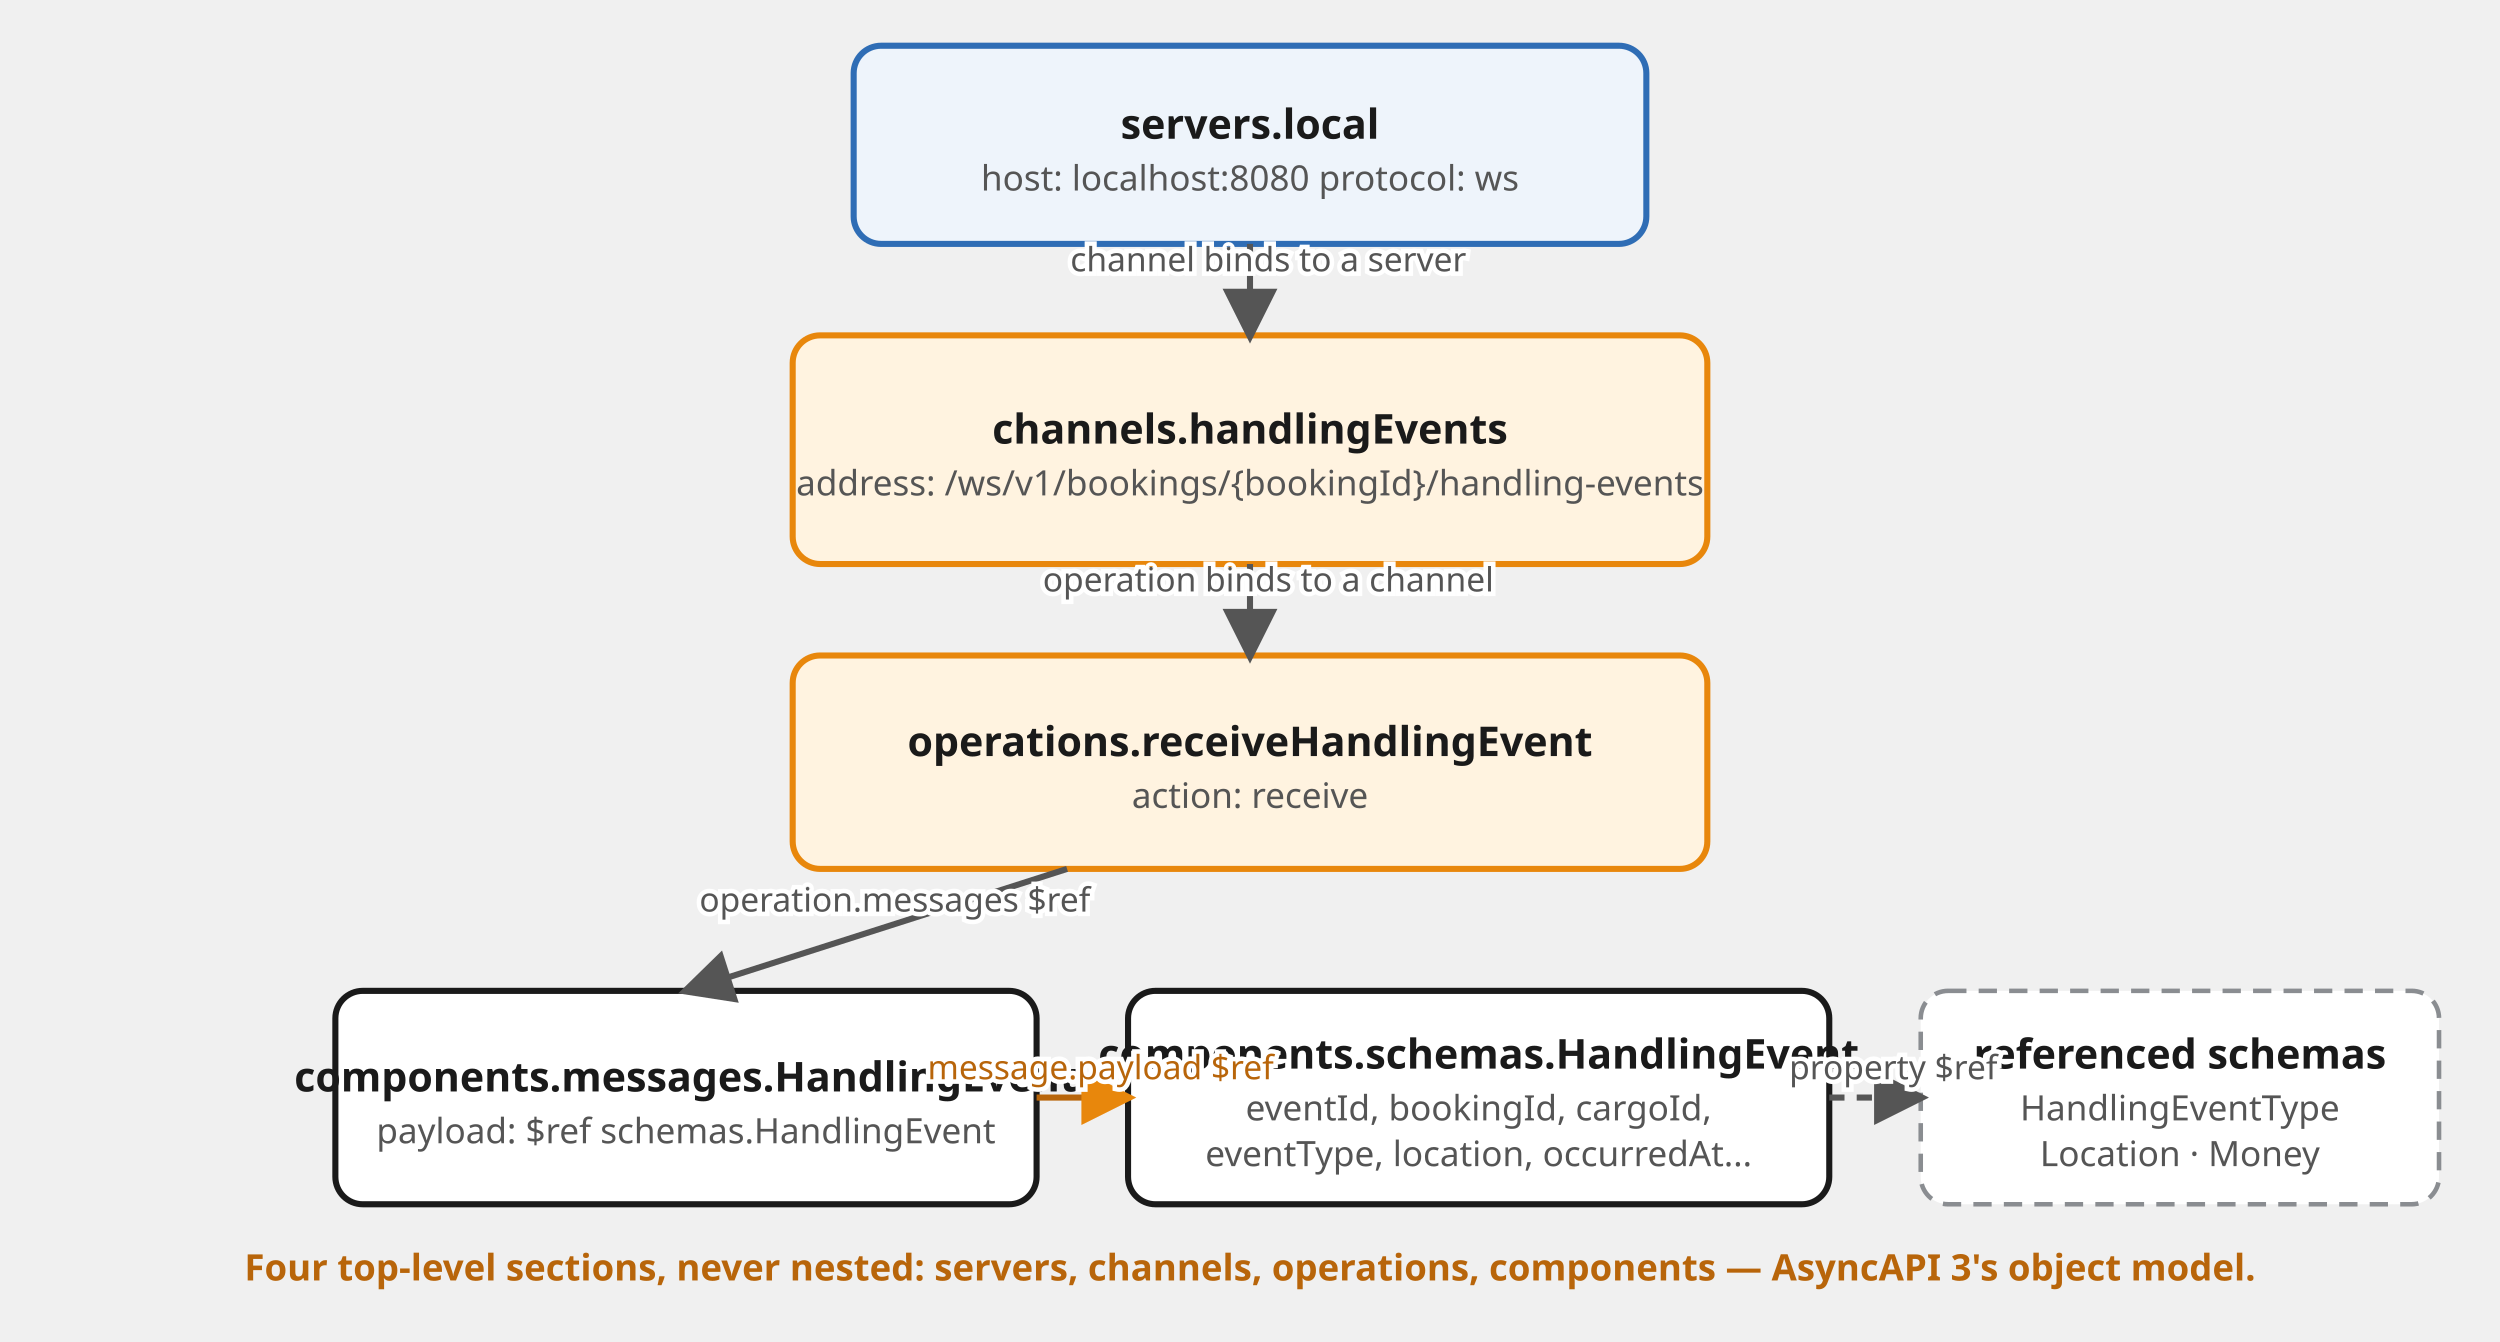
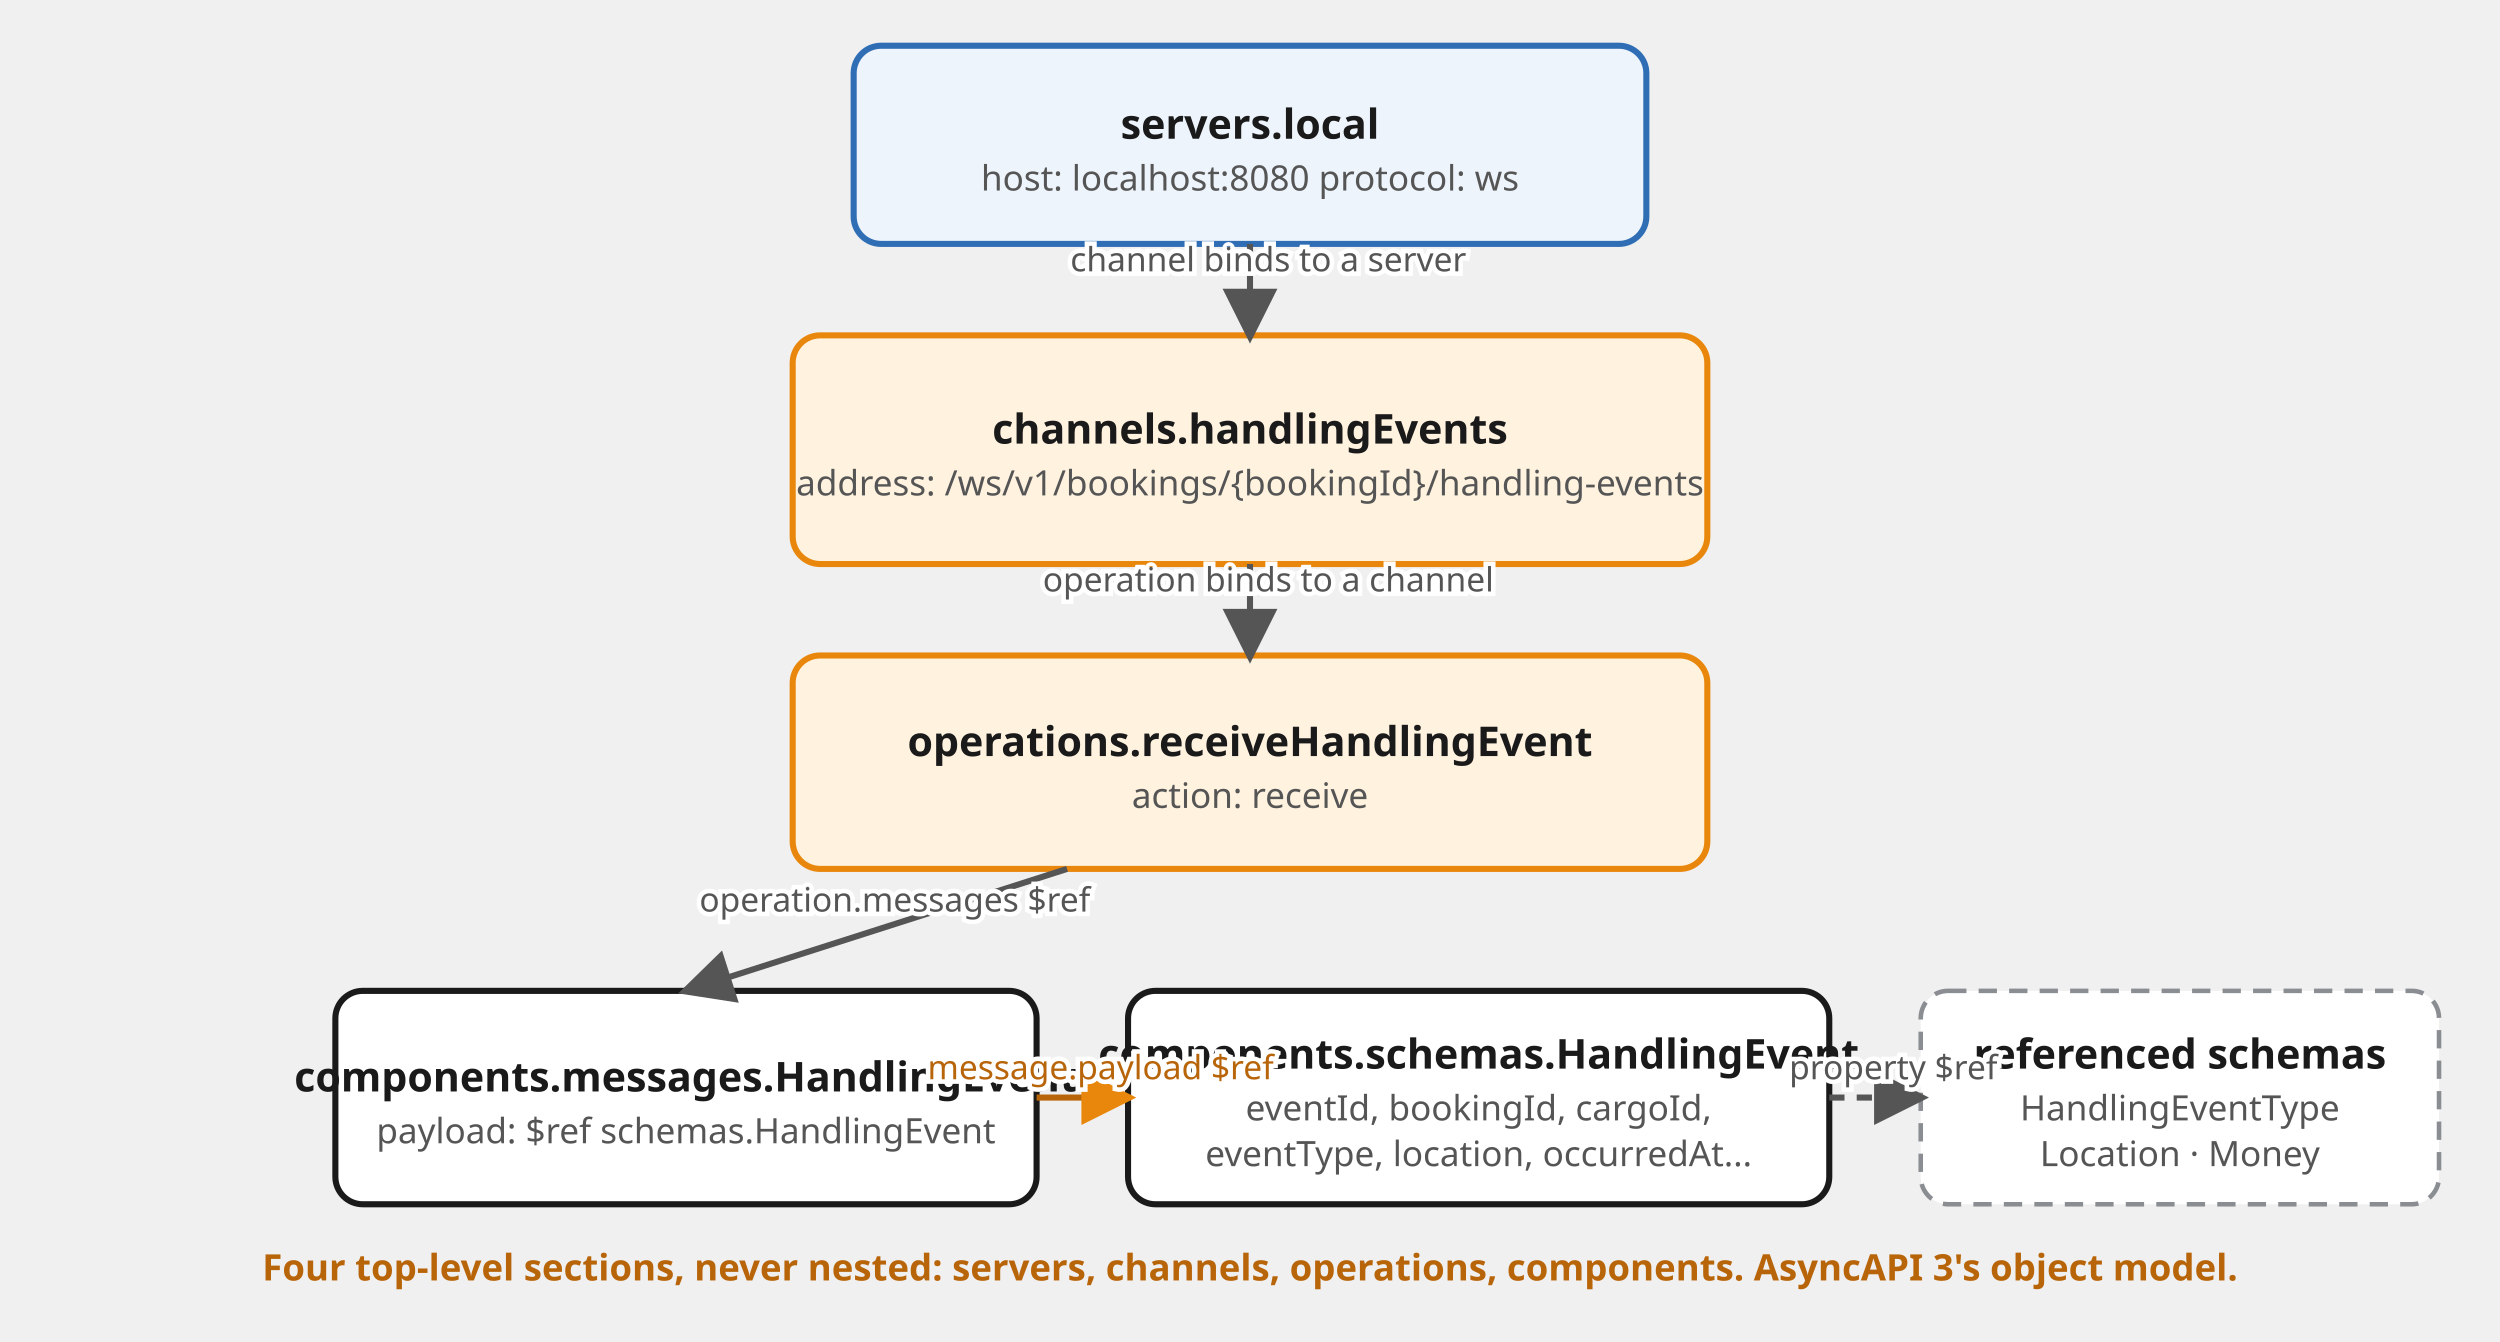
<svg xmlns="http://www.w3.org/2000/svg" viewBox="0 0 820 440" font-family="'Red Hat Text', system-ui, sans-serif" role="img">
  <defs>
    <marker id="a" viewBox="0 0 10 10" refX="8.5" refY="5" markerWidth="9" markerHeight="9" orient="auto-start-reverse">
      <path d="M0,0 L10,5 L0,10 z" fill="#555" />
    </marker>
    <marker id="am" viewBox="0 0 10 10" refX="8.5" refY="5" markerWidth="9" markerHeight="9" orient="auto-start-reverse">
      <path d="M0,0 L10,5 L0,10 z" fill="#e8870c" />
    </marker>
  </defs>
  <rect x="280" y="15" width="260" height="65" rx="9" fill="#eef4fb" stroke="#2f6db5" stroke-width="2" />
  <text x="410.0" y="45.5" font-size="13.5" font-weight="700" fill="#1a1a1a" text-anchor="middle">servers.local</text>
  <text x="410.0" y="62.5" font-size="11.5" fill="#555555" text-anchor="middle">host: localhost:8080  protocol: ws</text>
  <rect x="260" y="110" width="300" height="75" rx="9" fill="#fff3e0" stroke="#e8870c" stroke-width="2" />
  <text x="410.0" y="145.5" font-size="13.5" font-weight="700" fill="#1a1a1a" text-anchor="middle">channels.handlingEvents</text>
  <text x="410.0" y="162.5" font-size="11.5" fill="#555555" text-anchor="middle">address: /ws/v1/bookings/{bookingId}/handling-events</text>
  <rect x="260" y="215" width="300" height="70" rx="9" fill="#fff3e0" stroke="#e8870c" stroke-width="2" />
  <text x="410.0" y="248.0" font-size="13.5" font-weight="700" fill="#1a1a1a" text-anchor="middle">operations.receiveHandlingEvent</text>
  <text x="410.0" y="265.0" font-size="11.5" fill="#555555" text-anchor="middle">action: receive</text>
  <rect x="110" y="325" width="230" height="70" rx="9" fill="#ffffff" stroke="#1a1a1a" stroke-width="2" />
  <text x="225.0" y="358.0" font-size="13.5" font-weight="700" fill="#1a1a1a" text-anchor="middle">components.messages.HandlingEvent</text>
  <text x="225.0" y="375.0" font-size="11.5" fill="#555555" text-anchor="middle">payload: $ref schemas.HandlingEvent</text>
  <rect x="370" y="325" width="230" height="70" rx="9" fill="#ffffff" stroke="#1a1a1a" stroke-width="2" />
  <text x="485.0" y="350.5" font-size="13.5" font-weight="700" fill="#1a1a1a" text-anchor="middle">components.schemas.HandlingEvent</text>
  <text x="485.0" y="367.5" font-size="11.5" fill="#555555" text-anchor="middle">eventId, bookingId, cargoId,</text>
  <text x="485.0" y="382.5" font-size="11.5" fill="#555555" text-anchor="middle">eventType, location, occurredAt...</text>
  <rect x="630" y="325" width="170" height="70" rx="9" fill="#ffffff" stroke="#8a8d91" stroke-width="1.5" stroke-dasharray="6 4" />
  <text x="715.0" y="350.5" font-size="13.5" font-weight="700" fill="#1a1a1a" text-anchor="middle">referenced schemas</text>
  <text x="715.0" y="367.5" font-size="11.5" fill="#555555" text-anchor="middle">HandlingEventType</text>
  <text x="715.0" y="382.5" font-size="11.5" fill="#555555" text-anchor="middle">Location · Money</text>
  <path d="M410,80 L410,110" fill="none" stroke="#555" stroke-width="2" marker-end="url(#a)" />
  <text x="416.0" y="89.0" font-size="11" fill="#ffffff" stroke="#ffffff" stroke-width="3" paint-order="stroke" text-anchor="middle">channel binds to a server</text>
  <text x="416.0" y="89.0" font-size="11" fill="#555" text-anchor="middle">channel binds to a server</text>
  <path d="M410,185 L410,215" fill="none" stroke="#555" stroke-width="2" marker-end="url(#a)" />
  <text x="416.0" y="194.0" font-size="11" fill="#ffffff" stroke="#ffffff" stroke-width="3" paint-order="stroke" text-anchor="middle">operation binds to a channel</text>
  <text x="416.0" y="194.0" font-size="11" fill="#555" text-anchor="middle">operation binds to a channel</text>
  <path d="M350,285 L225,325" fill="none" stroke="#555" stroke-width="2" marker-end="url(#a)" />
  <text x="293.5" y="299.0" font-size="11" fill="#ffffff" stroke="#ffffff" stroke-width="3" paint-order="stroke" text-anchor="middle">operation.messages $ref</text>
  <text x="293.5" y="299.0" font-size="11" fill="#555" text-anchor="middle">operation.messages $ref</text>
  <path d="M340,360 L370,360" fill="none" stroke="#b8650a" stroke-width="2" marker-end="url(#am)" />
  <text x="361.0" y="354.0" font-size="11" fill="#ffffff" stroke="#ffffff" stroke-width="3" paint-order="stroke" text-anchor="middle">message.payload $ref</text>
  <text x="361.0" y="354.0" font-size="11" fill="#b8650a" text-anchor="middle">message.payload $ref</text>
  <path d="M600,360 L630,360" fill="none" stroke="#555" stroke-width="2" stroke-dasharray="5 4" marker-end="url(#a)" />
  <text x="621.0" y="354.0" font-size="11" fill="#ffffff" stroke="#ffffff" stroke-width="3" paint-order="stroke" text-anchor="middle">property $ref</text>
  <text x="621.0" y="354.0" font-size="11" fill="#555" text-anchor="middle">property $ref</text>
-   <text x="410" y="420" font-size="12" fill="#b8650a" text-anchor="middle" font-weight="700">Four top-level sections, never nested: servers, channels, operations, components — AsyncAPI 3's object model.</text>
+   <text x="410" y="420" font-size="12" fill="#b8650a" text-anchor="middle" font-weight="700">Four top-level sections, never nested: servers, channels, operations, components. AsyncAPI 3's object model.</text>
</svg>
